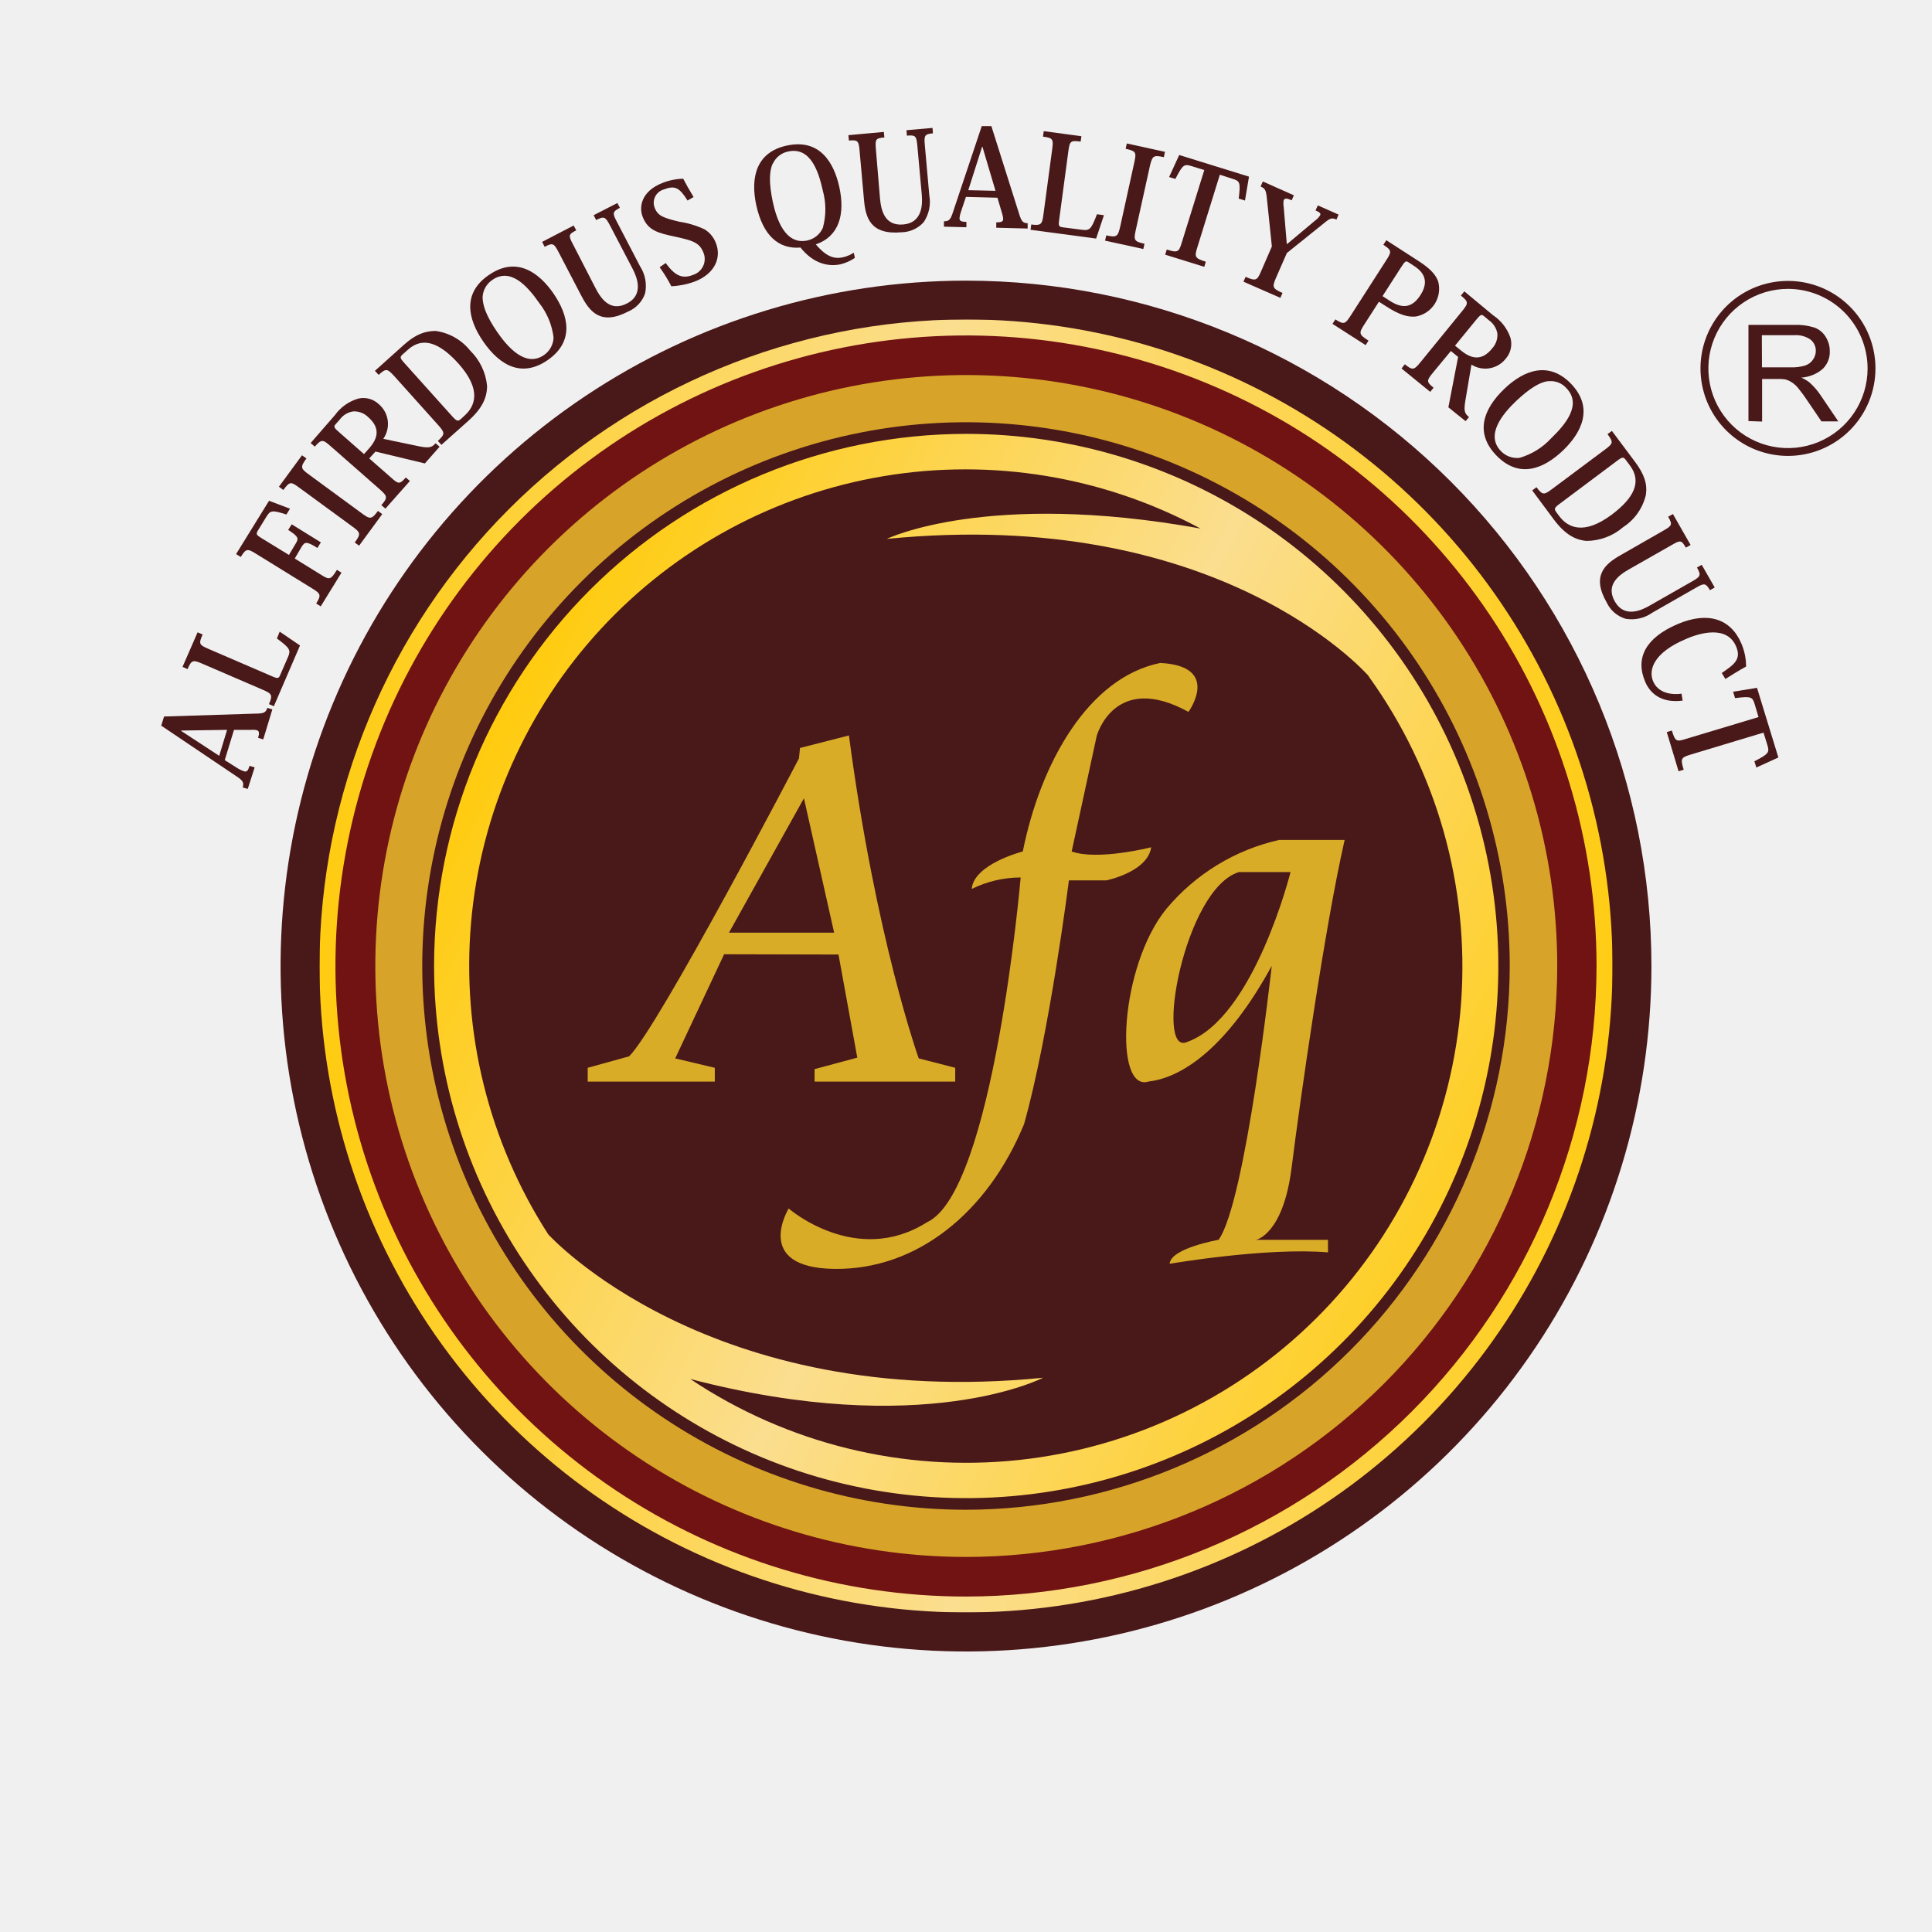
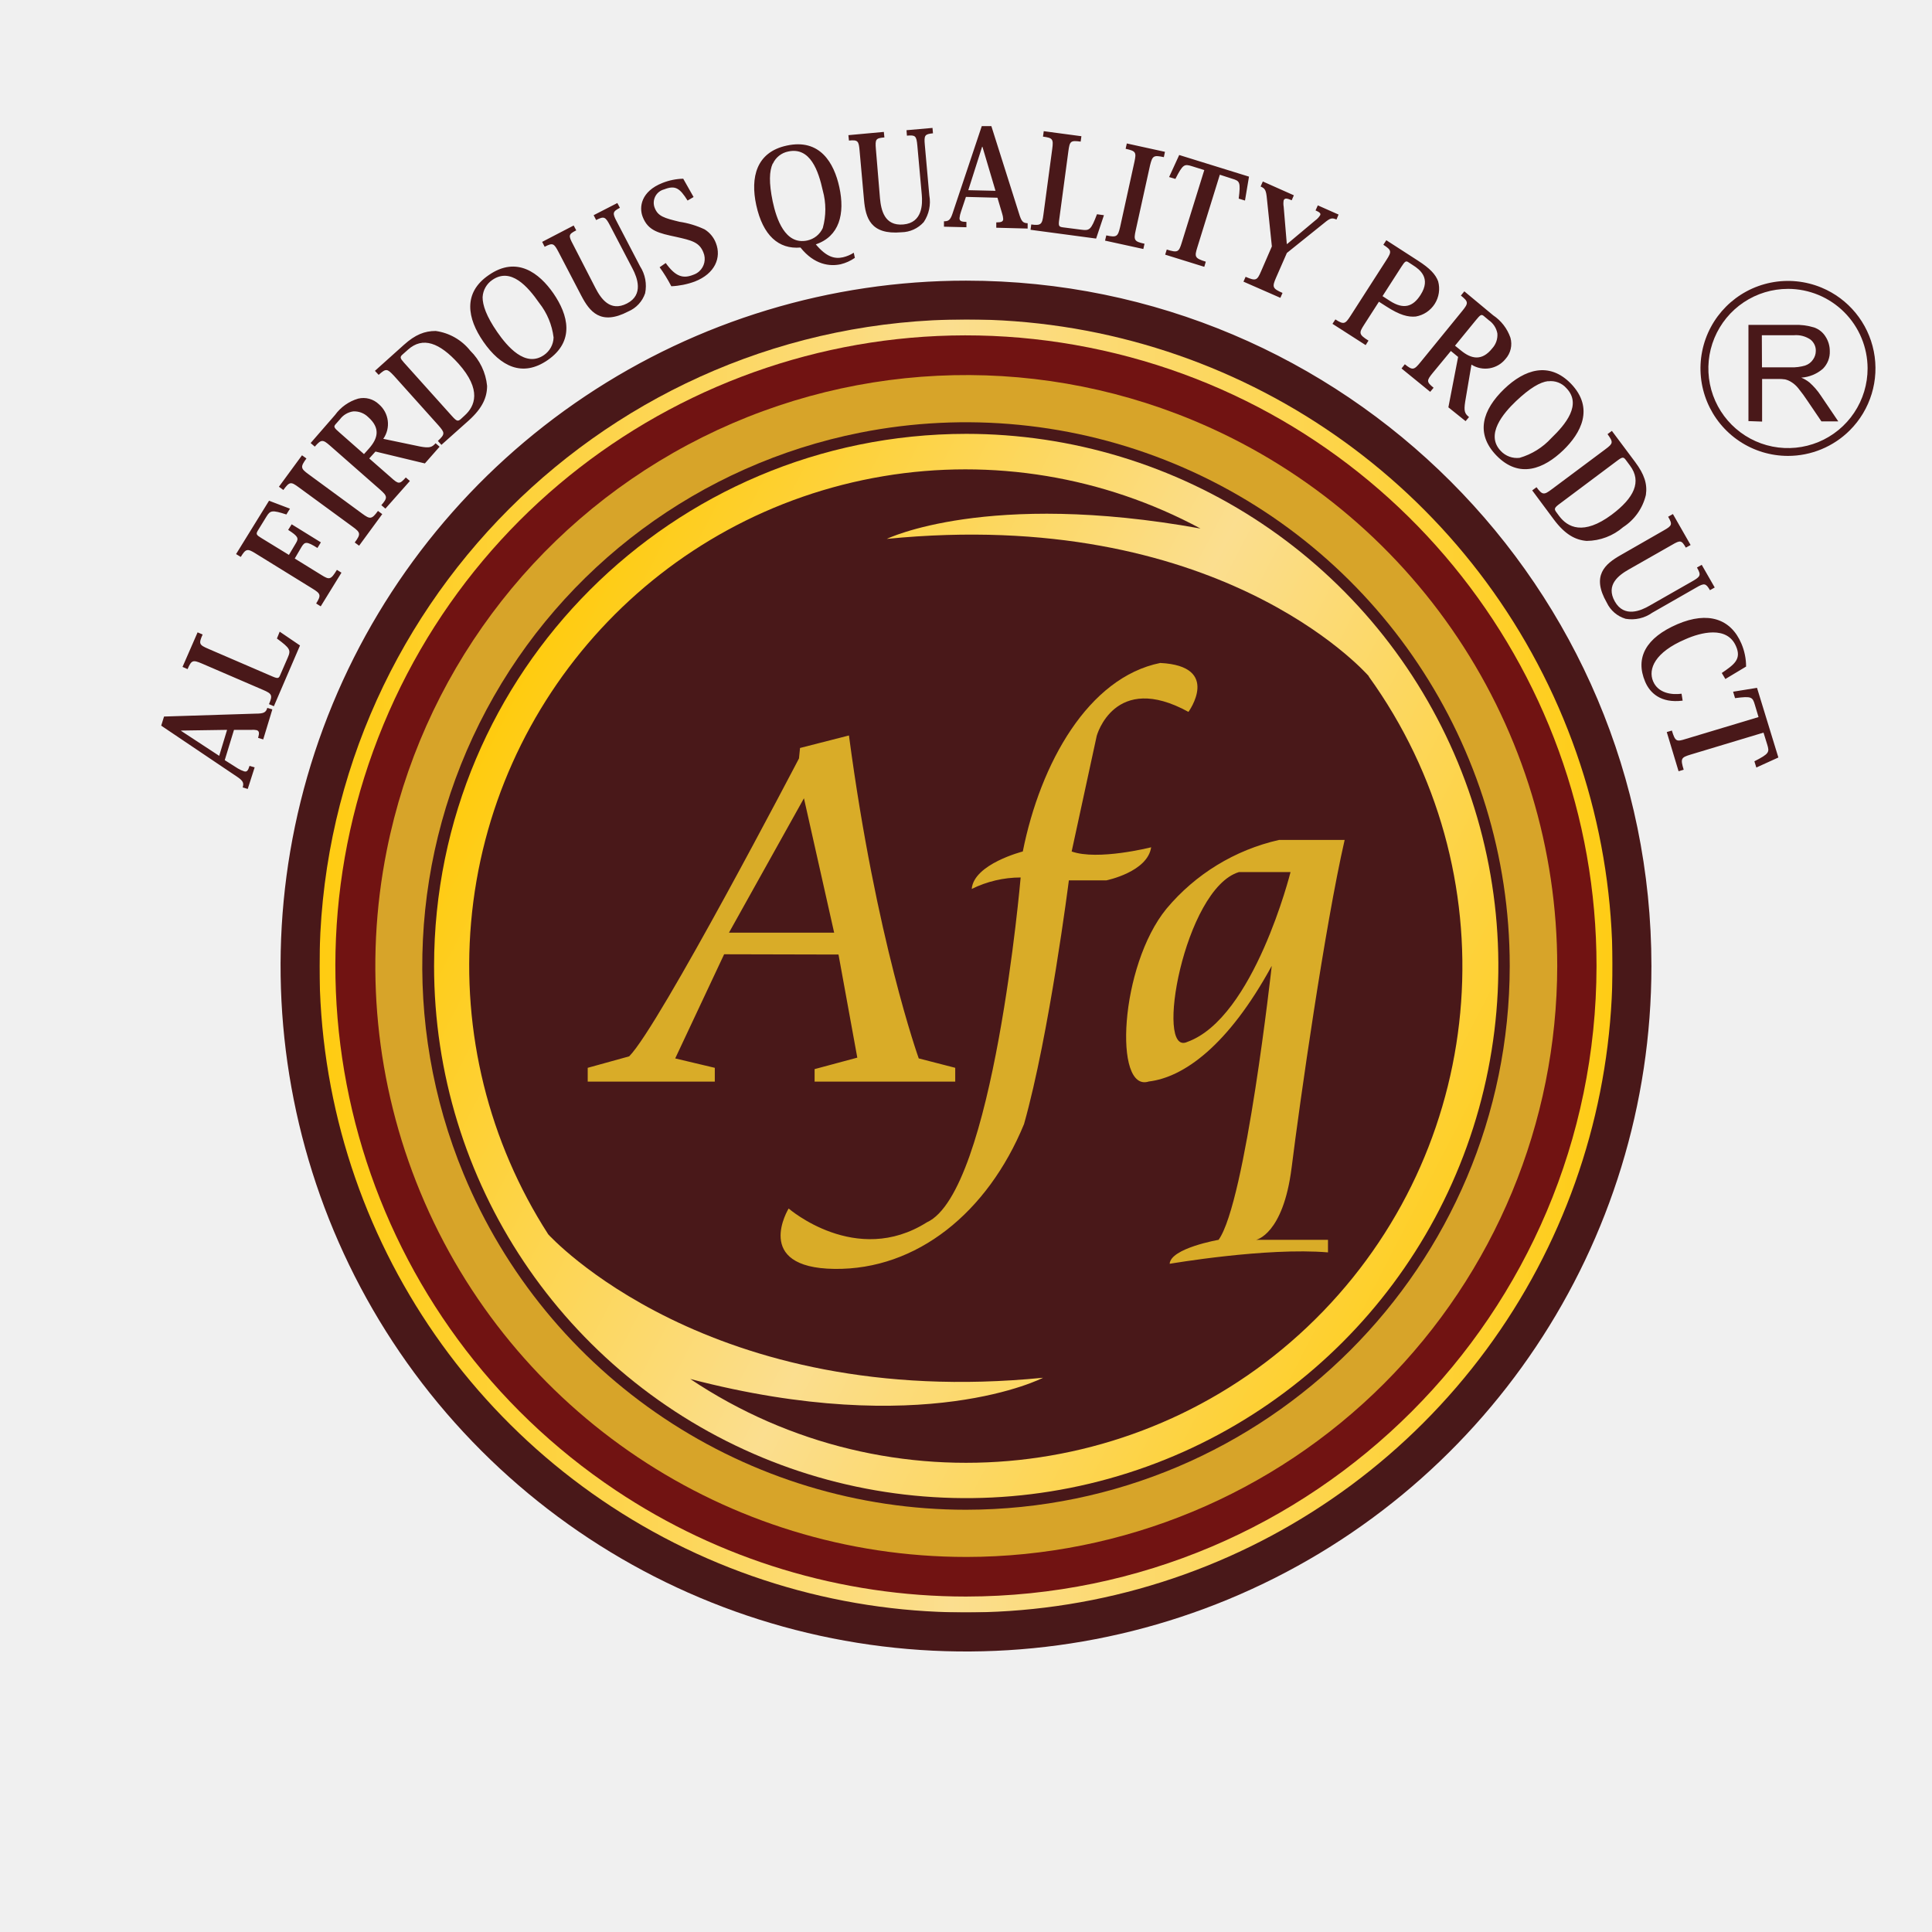
- <svg xmlns="http://www.w3.org/2000/svg" width="164" height="164" viewBox="0 0 164 164" fill="none">
-   <path d="M19.863 61.955L19.077 64.524L20.198 65.234C20.364 65.334 20.541 65.415 20.726 65.475C20.96 65.545 21.06 65.41 21.183 65.011L21.617 65.14L21.031 66.97L20.602 66.841C20.714 66.472 20.638 66.29 20.192 65.979L13.686 61.597L13.927 60.822L21.705 60.576C22.415 60.576 22.574 60.465 22.691 60.089L23.119 60.218L22.345 62.764L21.911 62.635C22.034 62.207 21.999 62.048 21.788 61.978C21.631 61.946 21.471 61.938 21.312 61.955H19.863ZM19.277 61.955L15.376 62.013V62.043L18.608 64.16L19.277 61.955Z" fill="#491819" />
-   <path d="M23.741 53.618L25.466 54.792L23.248 59.948L22.832 59.772C23.16 59.016 23.09 58.886 22.322 58.558L17.136 56.323C16.367 55.994 16.25 56.035 15.921 56.798L15.493 56.61L16.772 53.677L17.2 53.859C16.848 54.657 16.901 54.739 17.705 55.085L23.149 57.432C23.601 57.625 23.671 57.572 23.782 57.303L24.428 55.818C24.703 55.185 24.639 55.038 23.507 54.199L23.741 53.618Z" fill="#491819" />
-   <path d="M24.762 44.508L27.238 46.039L26.944 46.514C26.017 45.928 25.871 45.992 25.607 46.409L25.02 47.412L27.243 48.785C27.965 49.236 28.071 49.236 28.599 48.374L28.986 48.614L27.226 51.471L26.839 51.231C27.279 50.521 27.226 50.398 26.522 49.964L21.706 46.99C20.996 46.544 20.867 46.579 20.439 47.277L20.04 47.036L22.838 42.508L24.615 43.182L24.31 43.675C23.102 43.282 22.943 43.323 22.621 43.851L21.899 45.024C21.706 45.341 21.764 45.411 22.181 45.67L24.527 47.107L25.114 46.121C25.378 45.693 25.319 45.535 24.463 44.983L24.762 44.508Z" fill="#491819" />
-   <path d="M30.112 46.051C30.652 45.324 30.599 45.2 29.936 44.713L25.366 41.37C24.692 40.871 24.58 40.871 24.052 41.593L23.677 41.317L25.636 38.648L26.012 38.917C25.484 39.639 25.513 39.762 26.188 40.255L30.746 43.599C31.415 44.092 31.555 44.092 32.083 43.37L32.447 43.64L30.482 46.321L30.112 46.051Z" fill="#491819" />
-   <path d="M28.434 35.233C28.917 34.561 29.611 34.07 30.405 33.837C30.715 33.763 31.039 33.769 31.347 33.853C31.654 33.937 31.936 34.097 32.165 34.318C32.58 34.674 32.848 35.171 32.916 35.714C32.984 36.256 32.848 36.804 32.535 37.251L35.656 37.903C36.471 38.055 36.665 37.967 36.975 37.627L37.316 37.92L36.066 39.34L31.872 38.331L31.344 38.917L33.186 40.531C33.831 41.117 33.925 41.117 34.447 40.531L34.793 40.83L32.717 43.176L32.37 42.883C32.922 42.249 32.892 42.12 32.265 41.563L28.023 37.838C27.396 37.287 27.273 37.287 26.721 37.914L26.369 37.609L28.434 35.233ZM28.475 36.025C28.299 36.231 28.37 36.325 28.821 36.718L30.898 38.548L31.338 38.055C32.065 37.222 32.324 36.348 31.244 35.398C31.079 35.237 30.882 35.111 30.666 35.029C30.45 34.948 30.219 34.911 29.989 34.922C29.763 34.954 29.546 35.031 29.351 35.148C29.155 35.264 28.985 35.419 28.851 35.603L28.475 36.025Z" fill="#491819" />
-   <path d="M37.469 37.762L37.169 37.427C37.803 36.841 37.756 36.729 37.222 36.113L33.444 31.901C32.858 31.279 32.776 31.256 32.142 31.819L31.825 31.479L34.289 29.267C35.257 28.399 36.049 28.094 36.982 28.094C38.138 28.253 39.189 28.852 39.915 29.766C40.729 30.562 41.236 31.619 41.346 32.752C41.346 33.708 40.971 34.623 39.798 35.685L37.469 37.762ZM34.166 30.094C33.937 30.3 33.955 30.405 34.277 30.763L38.349 35.298C38.765 35.761 38.865 35.797 39.129 35.562L39.44 35.274C40.314 34.488 40.918 33.098 38.912 30.857C37.322 29.097 35.891 28.546 34.629 29.684L34.166 30.094Z" fill="#491819" />
-   <path d="M41.029 29.003C39.669 27.038 39.27 24.862 41.493 23.348C43.875 21.694 45.781 23.184 46.972 24.897C48.239 26.739 48.814 28.962 46.485 30.57C44.35 32.042 42.49 31.115 41.029 29.003ZM40.965 25.22C40.965 25.912 41.276 26.833 42.209 28.188C43.053 29.408 44.59 31.233 46.174 30.141C46.418 29.975 46.618 29.753 46.76 29.494C46.902 29.235 46.98 28.946 46.99 28.651C46.861 27.58 46.438 26.565 45.77 25.718C44.802 24.328 43.364 22.674 41.786 23.765C41.547 23.927 41.349 24.142 41.206 24.393C41.064 24.644 40.981 24.925 40.965 25.214" fill="#491819" />
-   <path d="M50.544 24.445C51.002 25.331 51.782 26.504 53.225 25.759C54.669 25.014 54.076 23.542 53.706 22.826L51.776 19.13C51.383 18.379 51.272 18.344 50.603 18.678L50.392 18.268L52.404 17.235L52.621 17.64C51.999 17.969 51.97 18.086 52.357 18.813L54.334 22.609C54.771 23.286 54.925 24.108 54.762 24.897C54.646 25.241 54.459 25.556 54.212 25.822C53.965 26.087 53.665 26.298 53.331 26.44C50.984 27.666 50.046 26.44 49.348 25.108L47.406 21.383C47.019 20.644 46.919 20.597 46.233 20.949L46.022 20.532L48.697 19.142L48.914 19.553C48.262 19.887 48.233 19.981 48.632 20.726L50.544 24.445Z" fill="#491819" />
-   <path d="M56.511 22.327C57.349 23.501 57.995 23.671 58.857 23.325C59.042 23.263 59.212 23.163 59.357 23.032C59.501 22.901 59.617 22.741 59.697 22.563C59.777 22.385 59.819 22.193 59.821 21.998C59.823 21.803 59.784 21.609 59.708 21.43C59.367 20.556 58.699 20.403 57.396 20.11C55.906 19.793 55.015 19.594 54.557 18.415C54.228 17.581 54.416 16.244 56.235 15.528C56.795 15.306 57.392 15.184 57.995 15.17C58.206 15.581 58.529 16.156 58.875 16.725L58.364 17.024C57.701 15.968 57.32 15.704 56.381 16.074C56.218 16.114 56.066 16.19 55.935 16.294C55.804 16.399 55.696 16.53 55.62 16.68C55.544 16.829 55.501 16.994 55.493 17.161C55.486 17.329 55.515 17.496 55.578 17.652C55.853 18.356 56.376 18.508 57.678 18.825C58.417 18.934 59.137 19.152 59.813 19.471C60.255 19.744 60.593 20.157 60.775 20.644C61.245 21.858 60.711 23.225 58.974 23.9C58.336 24.134 57.665 24.269 56.986 24.299C56.696 23.736 56.365 23.197 55.994 22.685L56.511 22.327Z" fill="#491819" />
-   <path d="M72.567 21.887C72.202 22.143 71.792 22.328 71.358 22.433C70.461 22.627 69.135 22.497 67.95 21.013C66.102 21.172 64.759 19.998 64.196 17.411C63.685 15.065 64.196 12.918 66.777 12.36C69.61 11.739 70.801 13.839 71.247 15.88C71.746 18.162 71.247 20.063 69.252 20.744C70.173 21.84 70.866 21.993 71.558 21.84C71.883 21.765 72.193 21.634 72.473 21.453L72.567 21.887ZM65.592 13.886C65.304 14.519 65.257 15.499 65.592 17.106C65.903 18.555 66.63 20.82 68.525 20.415C68.813 20.354 69.082 20.226 69.311 20.041C69.541 19.857 69.724 19.621 69.845 19.353C70.133 18.315 70.133 17.218 69.845 16.179C69.481 14.525 68.789 12.454 66.912 12.859C66.629 12.914 66.363 13.036 66.136 13.215C65.91 13.393 65.729 13.623 65.609 13.886" fill="#491819" />
-   <path d="M74.697 16.819C74.79 17.81 75.06 19.201 76.685 19.054C78.31 18.907 78.316 17.329 78.246 16.526L77.87 12.366C77.794 11.521 77.7 11.451 76.984 11.516L76.949 11.052L79.155 10.859L79.196 11.316C78.504 11.387 78.428 11.475 78.504 12.308L78.885 16.584C79.03 17.374 78.859 18.189 78.41 18.855C78.172 19.121 77.881 19.335 77.556 19.483C77.231 19.632 76.878 19.711 76.521 19.717C73.881 19.951 73.476 18.479 73.341 16.965L72.966 12.789C72.896 11.956 72.819 11.862 72.063 11.932L72.016 11.475L75.025 11.199L75.072 11.668C74.339 11.733 74.28 11.809 74.35 12.66L74.697 16.819Z" fill="#491819" />
-   <path d="M84.669 16.784L81.994 16.713L81.577 17.957C81.511 18.137 81.468 18.324 81.448 18.514C81.448 18.767 81.601 18.825 82.035 18.837V19.289L80.128 19.242V18.784C80.516 18.784 80.662 18.678 80.844 18.156L83.337 10.706H84.153L86.499 18.121C86.705 18.808 86.84 18.937 87.233 18.948V19.4L84.569 19.33V18.878C85.015 18.878 85.156 18.802 85.156 18.59C85.148 18.441 85.121 18.293 85.074 18.151L84.669 16.784ZM84.505 16.197L83.396 12.46H83.367L82.193 16.144L84.505 16.197Z" fill="#491819" />
-   <path d="M93.709 18.268L93.046 20.251L87.479 19.506L87.538 19.054C88.359 19.165 88.465 19.054 88.57 18.233L89.321 12.636C89.433 11.803 89.356 11.703 88.535 11.598L88.6 11.134L91.797 11.563L91.732 12.02C90.87 11.903 90.805 11.979 90.688 12.841L89.902 18.708C89.837 19.189 89.902 19.247 90.201 19.294L91.802 19.5C92.489 19.594 92.618 19.5 93.117 18.186L93.709 18.268Z" fill="#491819" />
-   <path d="M93.909 19.981C94.795 20.174 94.888 20.081 95.082 19.271L96.296 13.745C96.472 12.924 96.425 12.824 95.551 12.63L95.651 12.179L98.889 12.888L98.796 13.34C97.921 13.152 97.828 13.217 97.622 14.038L96.402 19.57C96.226 20.374 96.273 20.503 97.153 20.691L97.053 21.137L93.803 20.427L93.909 19.981Z" fill="#491819" />
-   <path d="M103.547 14.83L101.635 21.002C101.388 21.799 101.406 21.917 102.356 22.216L102.227 22.65L98.907 21.618L99.042 21.183C99.98 21.477 100.068 21.401 100.315 20.597L102.227 14.437L101.177 14.109C100.532 13.909 100.414 13.933 99.775 15.188L99.241 15.03L100.098 13.158L106.023 14.994L105.682 17.024L105.149 16.86C105.325 15.44 105.237 15.364 104.597 15.17L103.547 14.83Z" fill="#491819" />
-   <path d="M107.964 20.919L107.548 16.913C107.477 16.144 107.395 15.998 107.008 15.833L107.196 15.405L109.83 16.578L109.648 17.001C109.243 16.825 109.061 16.801 108.967 17.001C108.934 17.183 108.934 17.37 108.967 17.552L109.231 20.708H109.267L111.654 18.708C111.819 18.59 111.959 18.441 112.065 18.268C112.135 18.115 112.018 18.016 111.672 17.863L111.865 17.435L113.625 18.215L113.449 18.637C113.062 18.473 112.921 18.503 112.399 18.937L109.237 21.477L108.31 23.595C107.982 24.357 108.005 24.492 108.868 24.867L108.686 25.284L105.553 23.911L105.735 23.501C106.609 23.882 106.715 23.806 107.043 23.043L107.964 20.919Z" fill="#491819" />
-   <path d="M113.356 27.114C114.066 27.572 114.189 27.513 114.635 26.821L117.691 22.063C118.149 21.354 118.131 21.236 117.427 20.779L117.679 20.392L120.36 22.122C121.393 22.785 121.862 23.295 122.079 23.882C122.166 24.203 122.186 24.539 122.136 24.868C122.087 25.197 121.969 25.512 121.791 25.793C121.612 26.074 121.377 26.315 121.101 26.5C120.824 26.685 120.512 26.81 120.184 26.868C119.527 26.933 118.811 26.745 117.685 26.017L117.052 25.613L115.796 27.566C115.344 28.27 115.333 28.387 116.166 28.915L115.925 29.297L113.109 27.49L113.356 27.114ZM117.984 25.542C119.158 26.299 119.944 26.035 120.583 25.038C121.504 23.606 120.507 22.873 119.944 22.515L119.539 22.251C119.339 22.122 119.251 22.192 118.952 22.656L117.357 25.137L117.984 25.542Z" fill="#491819" />
-   <path d="M126.737 26.756C127.426 27.214 127.946 27.886 128.215 28.669C128.303 28.981 128.311 29.311 128.237 29.627C128.163 29.943 128.01 30.235 127.793 30.476C127.454 30.895 126.972 31.175 126.44 31.262C125.908 31.35 125.362 31.239 124.906 30.951L124.373 34.101C124.249 34.917 124.337 35.11 124.701 35.404L124.408 35.75L122.947 34.576L123.774 30.3L123.158 29.795L121.627 31.649C121.082 32.318 121.082 32.412 121.692 32.916L121.404 33.262L118.97 31.279L119.251 30.922C119.902 31.455 120.037 31.414 120.565 30.763L124.132 26.387C124.66 25.736 124.66 25.613 124.009 25.09L124.302 24.733L126.737 26.756ZM125.951 26.821C125.74 26.651 125.652 26.727 125.27 27.191L123.51 29.343L124.027 29.76C124.883 30.458 125.786 30.681 126.672 29.567C126.827 29.396 126.946 29.196 127.02 28.978C127.095 28.76 127.124 28.529 127.106 28.299C127.021 27.845 126.759 27.442 126.379 27.179L125.951 26.821Z" fill="#491819" />
-   <path d="M127.687 33.016C129.412 31.356 131.5 30.669 133.348 32.564C135.36 34.653 134.193 36.776 132.697 38.219C131.084 39.768 128.978 40.689 127.013 38.654C125.223 36.788 125.839 34.799 127.687 33.016ZM131.412 32.353C130.726 32.435 129.864 32.94 128.685 34.054C127.611 35.081 126.062 36.888 127.394 38.278C127.595 38.494 127.845 38.66 128.122 38.762C128.399 38.864 128.696 38.899 128.99 38.865C130.024 38.565 130.955 37.986 131.682 37.193C132.902 36.02 134.299 34.336 132.967 32.951C132.776 32.733 132.534 32.565 132.263 32.463C131.992 32.361 131.7 32.327 131.412 32.365" fill="#491819" />
-   <path d="M130.063 41.628L130.427 41.358C130.937 42.038 131.066 42.027 131.729 41.528L136.264 38.143C136.933 37.644 136.968 37.556 136.457 36.852L136.827 36.577L138.804 39.222C139.584 40.267 139.848 41.088 139.713 42.009C139.449 43.135 138.759 44.114 137.789 44.743C136.927 45.49 135.827 45.906 134.686 45.916C133.735 45.84 132.855 45.376 131.911 44.115L130.063 41.628ZM137.994 39.023C137.812 38.782 137.707 38.788 137.314 39.082L132.439 42.731C131.94 43.094 131.899 43.194 132.11 43.476L132.357 43.81C133.067 44.755 134.398 45.482 136.815 43.687C138.716 42.261 139.379 40.883 138.364 39.522L137.994 39.023Z" fill="#491819" />
-   <path d="M138.282 48.327C137.414 48.82 136.276 49.647 137.079 51.061C137.883 52.475 139.326 51.818 140.013 51.419L143.644 49.348C144.377 48.931 144.407 48.814 144.049 48.175L144.453 47.946L145.556 49.87L145.152 50.099C144.805 49.512 144.682 49.465 143.978 49.882L140.253 52.011C139.598 52.475 138.786 52.661 137.995 52.527C137.646 52.424 137.323 52.249 137.047 52.012C136.771 51.776 136.548 51.483 136.393 51.155C135.073 48.861 136.246 47.875 137.566 47.124L141.209 45.036C141.943 44.62 141.984 44.52 141.602 43.863L142.007 43.634L143.509 46.262L143.104 46.485C142.74 45.857 142.647 45.828 141.931 46.25L138.282 48.327Z" fill="#491819" />
-   <path d="M146.155 57.127C147.216 56.405 147.844 55.953 147.363 54.856C146.606 53.096 144.359 53.683 143.051 54.27C140.464 55.373 139.895 56.798 140.323 57.825C140.752 58.851 141.913 58.998 142.74 58.886L142.834 59.473C140.957 59.714 140.048 58.798 139.655 57.877C138.786 55.842 139.707 54.135 142.4 52.979C144.987 51.876 146.923 52.522 147.821 54.633C148.084 55.249 148.219 55.912 148.219 56.581C147.633 56.898 147.046 57.267 146.46 57.637L146.155 57.127Z" fill="#491819" />
-   <path d="M149.698 62.189L143.509 64.055C142.705 64.301 142.629 64.383 142.922 65.34L142.488 65.469L141.485 62.142L141.919 62.013C142.201 62.952 142.318 62.975 143.092 62.729L149.275 60.869L148.959 59.813C148.765 59.162 148.683 59.08 147.281 59.262L147.117 58.716L149.146 58.388L150.959 64.301L149.088 65.152L148.923 64.624C150.196 63.973 150.208 63.849 150.015 63.21L149.698 62.189Z" fill="#491819" />
-   <path d="M140.183 82C140.184 93.508 136.772 104.757 130.38 114.326C123.987 123.895 114.901 131.353 104.27 135.758C93.638 140.162 81.939 141.316 70.653 139.071C59.366 136.827 48.998 131.286 40.861 123.149C32.723 115.012 27.181 104.645 24.936 93.359C22.69 82.072 23.842 70.374 28.246 59.742C32.649 49.11 40.107 40.023 49.675 33.629C59.243 27.236 70.492 23.823 82 23.823C97.43 23.825 112.229 29.955 123.14 40.866C134.051 51.777 140.181 66.575 140.183 82.006" fill="#491819" />
-   <mask id="mask0_1_12087" style="mask-type:luminance" maskUnits="userSpaceOnUse" x="27" y="27" width="110" height="110">
-     <path d="M27.12 82C27.121 92.854 30.341 103.464 36.372 112.488C42.403 121.512 50.974 128.545 61.002 132.698C71.031 136.851 82.065 137.937 92.71 135.819C103.355 133.701 113.133 128.473 120.808 120.798C128.482 113.123 133.709 103.344 135.826 92.698C137.943 82.053 136.856 71.019 132.702 60.991C128.548 50.964 121.514 42.393 112.489 36.363C103.464 30.333 92.854 27.114 82 27.114C67.449 27.13 53.498 32.918 43.209 43.208C32.92 53.497 27.134 67.449 27.12 82Z" fill="white" />
+ <svg xmlns="http://www.w3.org/2000/svg" width="164" height="164" fill="none">
+   <path d="m19.863 61.955-.786 2.57 1.12.71a2.53 2.53 0 0 0 .528.241c.235.07.334-.065.457-.464l.434.129-.587 1.83-.428-.129c.111-.37.035-.551-.411-.862l-6.506-4.382.241-.774 7.779-.246c.71 0 .868-.111.986-.487l.428.129-.774 2.546-.434-.129c.123-.428.088-.587-.123-.657a1.55 1.55 0 0 0-.475-.023h-1.449zm-.587 0-3.901.059v.029l3.232 2.118.669-2.206zm4.465-8.336 1.725 1.173-2.218 5.157-.416-.176c.328-.757.258-.886-.51-1.214l-5.186-2.235c-.768-.328-.886-.287-1.214.475l-.428-.188 1.279-2.933.428.182c-.352.798-.299.88.505 1.226l5.444 2.347c.452.194.522.141.633-.129l.645-1.484c.276-.634.211-.78-.921-1.619l.235-.581zm1.021-9.111 2.476 1.531-.293.475c-.927-.587-1.074-.522-1.338-.106l-.587 1.003 2.223 1.373c.722.452.827.452 1.355-.411l.387.24-1.76 2.857-.387-.241c.44-.71.387-.833-.317-1.267l-4.816-2.974c-.71-.446-.839-.411-1.267.287l-.399-.241 2.798-4.529 1.777.675-.305.493c-1.209-.393-1.367-.352-1.69.176l-.722 1.173c-.194.317-.135.387.282.645l2.346 1.437.587-.986c.264-.428.205-.587-.651-1.138l.299-.475zm5.35 1.543c.54-.727.487-.851-.176-1.337l-4.57-3.344c-.675-.499-.786-.499-1.314.223l-.375-.276 1.959-2.669.376.27c-.528.722-.499.845.176 1.338l4.558 3.344c.669.493.81.493 1.338-.229l.364.27-1.965 2.681-.369-.27zm-1.678-10.818a3.71 3.71 0 0 1 1.971-1.396 1.9 1.9 0 0 1 1.76.481 2.2 2.2 0 0 1 .37 2.933l3.121.651c.815.153 1.009.065 1.32-.276l.34.293-1.25 1.42-4.194-1.009-.528.587 1.842 1.613c.645.587.739.587 1.261 0l.346.299-2.077 2.346-.346-.293c.552-.634.522-.763-.106-1.32l-4.241-3.725c-.628-.551-.751-.551-1.302.076l-.352-.305 2.065-2.376zm.041.792c-.176.205-.106.299.346.692l2.077 1.83.44-.493c.727-.833.986-1.707-.094-2.658a1.68 1.68 0 0 0-.578-.368 1.683 1.683 0 0 0-.677-.107 1.71 1.71 0 0 0-.638.225 1.7 1.7 0 0 0-.5.455l-.375.422zm8.994 1.737-.299-.334c.633-.587.587-.698.053-1.314l-3.778-4.212c-.587-.622-.669-.645-1.302-.082l-.317-.34 2.464-2.212c.968-.868 1.76-1.173 2.693-1.173a4.533 4.533 0 0 1 2.933 1.672 4.83 4.83 0 0 1 1.431 2.986c0 .956-.375 1.871-1.549 2.933l-2.329 2.077zm-3.303-7.667c-.229.205-.211.311.111.669l4.071 4.535c.416.463.516.499.78.264l.311-.288c.874-.786 1.478-2.176-.528-4.417-1.59-1.76-3.021-2.311-4.282-1.173l-.463.411zm6.864-1.092c-1.361-1.965-1.76-4.142.464-5.655 2.382-1.654 4.288-.164 5.479 1.549 1.267 1.842 1.842 4.065-.487 5.673-2.135 1.472-3.995.546-5.456-1.566zm-.064-3.784c0 .692.311 1.613 1.244 2.968.845 1.22 2.382 3.045 3.966 1.954a1.88 1.88 0 0 0 .816-1.491 5.863 5.863 0 0 0-1.22-2.933c-.968-1.39-2.405-3.045-3.983-1.953a1.88 1.88 0 0 0-.821 1.449m9.576-.768c.458.886 1.238 2.059 2.681 1.314s.851-2.218.481-2.933l-1.93-3.696c-.393-.751-.505-.786-1.173-.452l-.211-.411 2.012-1.033.217.405c-.622.328-.651.446-.264 1.173l1.977 3.796c.437.677.591 1.499.428 2.288a2.57 2.57 0 0 1-1.431 1.543c-2.347 1.226-3.285 0-3.983-1.332l-1.942-3.725c-.387-.739-.487-.786-1.173-.434l-.211-.416 2.675-1.39.217.411c-.651.334-.681.428-.282 1.173l1.912 3.719zm5.967-2.118c.839 1.173 1.484 1.343 2.346.997a1.42 1.42 0 0 0 .5-.293 1.416 1.416 0 0 0 .351-1.602c-.34-.874-1.009-1.027-2.311-1.32-1.49-.317-2.382-.516-2.839-1.695-.329-.833-.141-2.171 1.678-2.886a5.084 5.084 0 0 1 1.76-.358l.88 1.555-.51.299c-.663-1.056-1.044-1.32-1.983-.95a1.19 1.19 0 0 0-.447.22 1.155 1.155 0 0 0-.315.386 1.19 1.19 0 0 0-.127.482 1.18 1.18 0 0 0 .084.491c.276.704.798.857 2.1 1.173.74.109 1.459.327 2.135.645.442.274.78.686.962 1.173.469 1.214-.065 2.581-1.801 3.256a6.59 6.59 0 0 1-1.989.399 12.54 12.54 0 0 0-.992-1.613l.516-.358zm16.056-.44a3.565 3.565 0 0 1-1.209.546c-.898.194-2.223.064-3.408-1.42-1.848.158-3.191-1.015-3.755-3.602-.51-2.347 0-4.494 2.581-5.051 2.833-.622 4.024 1.478 4.47 3.52.499 2.282 0 4.183-1.995 4.863.921 1.097 1.613 1.249 2.306 1.097a2.88 2.88 0 0 0 .915-.387l.094.434zm-6.975-8.002c-.288.633-.334 1.613 0 3.221.311 1.449 1.038 3.713 2.933 3.309.288-.061.557-.189.786-.373a1.87 1.87 0 0 0 .533-.688 5.94 5.94 0 0 0 0-3.174c-.364-1.654-1.056-3.725-2.933-3.32a1.81 1.81 0 0 0-.775.356 1.817 1.817 0 0 0-.527.671m9.088 2.932c.094.991.364 2.382 1.989 2.235s1.631-1.725 1.56-2.528l-.375-4.159c-.076-.845-.17-.915-.886-.851l-.035-.464 2.206-.194.041.458c-.692.07-.769.158-.692.991l.381 4.277a3.07 3.07 0 0 1-.475 2.27 2.59 2.59 0 0 1-1.889.862c-2.64.235-3.045-1.238-3.18-2.751l-.375-4.177c-.07-.833-.147-.927-.903-.857l-.047-.458 3.009-.276.047.469c-.733.064-.792.141-.722.991l.346 4.159zm9.972-.035-2.675-.07-.416 1.244a2.28 2.28 0 0 0-.129.557c0 .252.153.311.587.323v.452l-1.907-.047v-.458c.387 0 .534-.106.716-.628l2.493-7.45h.815l2.347 7.415c.205.686.34.815.733.827v.452l-2.663-.07v-.452c.446 0 .587-.076.587-.288a1.69 1.69 0 0 0-.082-.44l-.405-1.367zm-.164-.587-1.109-3.737h-.029l-1.173 3.684 2.311.053zm9.204 2.071-.663 1.983-5.567-.745.059-.452c.821.111.927 0 1.032-.821l.751-5.597c.112-.833.035-.933-.786-1.038l.065-.463 3.197.428-.064.458c-.862-.117-.927-.041-1.044.821l-.786 5.866c-.064.481 0 .54.299.587l1.602.205c.686.094.815 0 1.314-1.314l.593.082zm.2 1.713c.886.194.98.1 1.173-.71l1.214-5.526c.176-.821.129-.921-.745-1.115l.1-.452 3.238.71-.094.452c-.874-.188-.968-.123-1.173.698l-1.22 5.532c-.176.804-.129.933.751 1.12l-.1.446-3.25-.71.106-.446zm9.638-5.151-1.912 6.171c-.247.798-.229.915.721 1.214l-.129.434-3.32-1.032.135-.434c.939.293 1.026.217 1.273-.587l1.912-6.16-1.05-.328c-.645-.199-.763-.176-1.402 1.079l-.534-.158.857-1.871 5.925 1.836-.341 2.03-.533-.164c.176-1.42.088-1.496-.552-1.689l-1.05-.34zm4.417 6.089-.416-4.007c-.071-.768-.153-.915-.54-1.079l.188-.428 2.634 1.173-.182.422c-.405-.176-.587-.199-.681 0a1.55 1.55 0 0 0 0 .551l.264 3.156h.036l2.387-2.001a1.5 1.5 0 0 0 .411-.44c.07-.152-.047-.252-.393-.405l.193-.428 1.76.78-.176.422c-.387-.164-.528-.135-1.05.299l-3.162 2.54-.927 2.118c-.328.763-.305.898.558 1.273l-.182.416-3.133-1.373.182-.411c.874.381.98.305 1.308-.457l.921-2.124zm5.392 6.195c.71.458.833.399 1.279-.293l3.056-4.758c.458-.71.44-.827-.264-1.285l.252-.387 2.681 1.731c1.033.663 1.502 1.173 1.719 1.76.087.321.107.657.057.986a2.4 2.4 0 0 1-.345.925 2.41 2.41 0 0 1-.69.707c-.277.185-.589.31-.917.368-.657.065-1.373-.123-2.499-.851l-.633-.405-1.256 1.953c-.452.704-.463.821.37 1.349l-.241.381-2.816-1.807.247-.375zm4.628-1.572c1.174.757 1.96.493 2.599-.505.921-1.431-.076-2.165-.639-2.523l-.405-.264c-.2-.129-.288-.059-.587.405l-1.595 2.482.627.405zm8.753 1.215a3.77 3.77 0 0 1 1.478 1.912 1.92 1.92 0 0 1 .022.958 1.925 1.925 0 0 1-.444.849 2.2 2.2 0 0 1-2.887.475l-.533 3.15c-.124.816-.036 1.009.328 1.302l-.293.346-1.461-1.173.827-4.277-.616-.505-1.531 1.854c-.545.669-.545.763.065 1.267l-.288.346-2.434-1.983.281-.358c.651.534.786.493 1.314-.158l3.567-4.376c.528-.651.528-.774-.123-1.297l.293-.358 2.435 2.024zm-.786.065c-.211-.17-.299-.094-.681.37l-1.76 2.153.517.417c.856.698 1.759.921 2.645-.194a1.68 1.68 0 0 0 .434-1.267 1.754 1.754 0 0 0-.727-1.12l-.428-.358zm1.736 6.194c1.725-1.66 3.813-2.347 5.661-.452 2.012 2.088.845 4.212-.651 5.655-1.613 1.549-3.719 2.47-5.684.434-1.79-1.866-1.174-3.854.674-5.638zm3.725-.663c-.686.082-1.548.587-2.727 1.701-1.074 1.027-2.623 2.834-1.291 4.224a1.88 1.88 0 0 0 .728.484c.277.102.574.137.868.103a5.864 5.864 0 0 0 2.692-1.672c1.22-1.173 2.617-2.857 1.285-4.241a1.76 1.76 0 0 0-1.555-.586m-1.349 9.262.364-.27c.51.681.639.669 1.302.17l4.535-3.385c.669-.499.704-.587.193-1.291l.37-.276 1.977 2.646c.78 1.044 1.044 1.866.909 2.787a4.477 4.477 0 0 1-1.924 2.734 4.8 4.8 0 0 1-3.103 1.173c-.951-.076-1.831-.54-2.775-1.801l-1.848-2.487zm7.931-2.605c-.182-.241-.287-.235-.68.059l-4.875 3.649c-.499.364-.54.463-.329.745l.247.334c.71.944 2.041 1.672 4.458-.123 1.901-1.425 2.564-2.804 1.549-4.165l-.37-.499zm.288 9.304c-.868.493-2.006 1.32-1.203 2.734s2.247.757 2.934.358l3.631-2.071c.733-.416.763-.534.405-1.173l.404-.229 1.103 1.924-.404.229c-.347-.587-.47-.633-1.174-.217l-3.725 2.13a3.03 3.03 0 0 1-2.258.516 2.58 2.58 0 0 1-1.602-1.373c-1.32-2.294-.147-3.279 1.173-4.03l3.643-2.088c.734-.416.775-.516.393-1.173l.405-.229 1.502 2.628-.405.223c-.364-.628-.457-.657-1.173-.235l-3.649 2.077zm7.873 8.8c1.061-.722 1.689-1.173 1.208-2.27-.757-1.76-3.004-1.173-4.312-.587-2.587 1.103-3.156 2.528-2.728 3.555s1.59 1.173 2.417 1.062l.094.587c-1.877.241-2.786-.675-3.179-1.596-.869-2.036.052-3.743 2.745-4.898 2.587-1.103 4.523-.458 5.421 1.654a4.96 4.96 0 0 1 .398 1.948l-1.759 1.056-.305-.51zm3.543 5.062-6.189 1.865c-.804.246-.88.329-.587 1.285l-.434.129-1.003-3.326.434-.129c.282.939.399.962 1.173.716l6.183-1.86-.316-1.056c-.194-.651-.276-.733-1.678-.551l-.164-.546 2.029-.328 1.813 5.913-1.871.851-.165-.528c1.273-.651 1.285-.774 1.092-1.414l-.317-1.021zM140.183 82a58.19 58.19 0 0 1-35.913 53.758 58.183 58.183 0 0 1-33.617 3.313 58.18 58.18 0 0 1-29.792-15.922 58.185 58.185 0 0 1-12.615-63.407 58.19 58.19 0 0 1 21.429-26.113A58.177 58.177 0 0 1 82 23.823a58.19 58.19 0 0 1 58.183 58.183" fill="#491819" />
+   <mask id="a" maskUnits="userSpaceOnUse" x="27" y="27" width="110" height="110">
+     <path d="M27.12 82a54.88 54.88 0 0 0 33.882 50.698 54.88 54.88 0 0 0 31.708 3.121 54.884 54.884 0 0 0 28.098-15.021 54.88 54.88 0 0 0 11.894-59.807A54.88 54.88 0 0 0 82 27.114 54.94 54.94 0 0 0 27.12 82z" fill="#fff" />
  </mask>
-   <g mask="url(#mask0_1_12087)">
-     <path d="M136.886 27.114H27.12V136.88H136.886V27.114Z" fill="url(#paint0_linear_1_12087)" />
+   <g mask="url(#a)">
+     <path d="M136.886 27.114H27.12V136.88h109.766V27.114z" fill="url(#b)" />
  </g>
-   <path d="M82 135.525C71.414 135.525 61.065 132.385 52.263 126.504C43.461 120.623 36.601 112.263 32.549 102.483C28.498 92.703 27.438 81.941 29.504 71.558C31.569 61.175 36.667 51.638 44.152 44.152C51.638 36.667 61.175 31.569 71.558 29.504C81.94 27.439 92.703 28.498 102.483 32.55C112.263 36.601 120.623 43.461 126.504 52.263C132.385 61.065 135.524 71.414 135.524 82C135.507 96.19 129.863 109.795 119.829 119.829C109.794 129.863 96.19 135.508 82 135.525Z" fill="#711312" />
-   <path d="M82 132.163C72.08 132.159 62.384 129.213 54.137 123.698C45.891 118.183 39.465 110.347 35.672 101.18C31.879 92.014 30.889 81.928 32.827 72.199C34.765 62.47 39.545 53.534 46.561 46.521C53.578 39.508 62.516 34.733 72.246 32.799C81.976 30.865 92.061 31.86 101.226 35.657C110.39 39.455 118.224 45.884 123.734 54.133C129.245 62.382 132.187 72.08 132.187 82C132.171 95.299 126.881 108.05 117.477 117.454C108.073 126.858 95.323 132.148 82.024 132.163" fill="#D7A429" />
-   <path d="M82 128.157C72.871 128.157 63.947 125.449 56.357 120.378C48.766 115.306 42.85 108.097 39.357 99.663C35.863 91.229 34.949 81.949 36.73 72.995C38.511 64.042 42.907 55.818 49.362 49.362C55.817 42.907 64.042 38.511 72.995 36.73C81.949 34.949 91.229 35.863 99.663 39.357C108.097 42.85 115.306 48.766 120.378 56.357C125.449 63.947 128.156 72.871 128.156 82C128.142 94.237 123.275 105.969 114.622 114.622C105.969 123.275 94.237 128.143 82 128.157Z" fill="#491819" />
-   <mask id="mask1_1_12087" style="mask-type:luminance" maskUnits="userSpaceOnUse" x="36" y="36" width="92" height="92">
-     <path d="M36.847 82C36.847 90.934 39.496 99.667 44.459 107.096C49.423 114.524 56.478 120.314 64.731 123.733C72.985 127.151 82.068 128.046 90.83 126.303C99.592 124.56 107.641 120.258 113.958 113.941C120.276 107.623 124.578 99.575 126.321 90.812C128.064 82.05 127.169 72.968 123.75 64.714C120.331 56.46 114.542 49.405 107.113 44.442C99.685 39.478 90.952 36.829 82.018 36.829C70.04 36.837 58.555 41.598 50.086 50.068C41.616 58.537 36.854 70.022 36.847 82Z" fill="white" />
+   <path d="M82 135.525a53.53 53.53 0 0 1-29.737-9.021 53.525 53.525 0 1 1 83.26-44.503A53.59 53.59 0 0 1 82 135.525z" fill="#711312" />
+   <path d="M82 132.163a50.157 50.157 0 0 1-46.328-30.983 50.16 50.16 0 0 1-2.845-28.981 50.164 50.164 0 0 1 68.399-36.541 50.16 50.16 0 0 1 22.508 18.476 50.166 50.166 0 0 1 8.453 27.867 50.226 50.226 0 0 1-14.71 35.454 50.22 50.22 0 0 1-35.453 14.709" fill="#d7a429" />
+   <path d="M82 128.157a46.16 46.16 0 0 1-25.643-7.779 46.16 46.16 0 0 1-17-20.715A46.16 46.16 0 0 1 72.995 36.73a46.152 46.152 0 0 1 26.668 2.627A46.16 46.16 0 0 1 128.156 82 46.21 46.21 0 0 1 82 128.157z" fill="#491819" />
+   <mask id="c" maskUnits="userSpaceOnUse" x="36" y="36" width="92" height="92">
+     <path d="M36.847 82a45.17 45.17 0 0 0 27.885 41.733 45.18 45.18 0 0 0 26.099 2.57 45.17 45.17 0 0 0 35.491-35.491 45.17 45.17 0 0 0-2.571-26.099 45.165 45.165 0 0 0-16.637-20.272 45.17 45.17 0 0 0-25.095-7.613A45.2 45.2 0 0 0 36.847 82z" fill="#fff" />
  </mask>
-   <g mask="url(#mask1_1_12087)">
-     <path d="M55.908 -0.01L0 108.079L108.089 163.987L163.997 55.899L55.908 -0.01Z" fill="url(#paint1_linear_1_12087)" />
+   <g mask="url(#c)">
+     <path d="M55.908-.01 0 108.079l108.089 55.908 55.908-108.088L55.908-.01z" fill="url(#d)" />
  </g>
-   <path d="M116.195 57.402C115.761 56.91 103.248 42.971 75.277 45.746C75.277 45.746 83.783 41.593 101.905 44.866C93.679 40.443 84.216 38.879 75.004 40.419C65.793 41.96 57.354 46.519 51.016 53.378C44.677 60.237 40.797 69.008 39.987 78.313C39.176 87.617 41.481 96.927 46.538 104.779C46.585 104.832 60.118 119.774 88.541 116.952C88.541 116.952 78.398 122.232 58.593 117.057C66.8 122.549 76.676 124.982 86.495 123.932C96.314 122.882 105.453 118.416 112.313 111.313C119.173 104.21 123.32 94.922 124.029 85.073C124.737 75.223 121.962 65.438 116.189 57.426" fill="#491819" />
-   <path d="M71.177 81.026L72.772 89.779L69.147 90.753V91.814H81.085V90.641L77.988 89.843C77.988 89.843 74.362 79.765 72.062 62.43L67.909 63.492L67.821 64.377C67.821 64.377 55.965 87.104 53.407 89.667L49.888 90.641V91.814H60.676V90.641L57.315 89.843L61.468 81.003L71.177 81.026ZM68.243 67.762L70.807 79.172H61.879L68.243 67.762Z" fill="#D9AC28" />
-   <path d="M97.698 71.927C97.698 71.927 93.187 73.071 90.97 72.279L93.099 62.459C93.099 62.459 94.601 56.98 100.884 60.429C100.884 60.429 103.711 56.54 98.49 56.276C92.389 57.514 88.324 64.759 86.822 72.279C86.822 72.279 82.663 73.335 82.487 75.459C83.779 74.821 85.2 74.488 86.64 74.485C86.64 74.485 84.341 101.195 78.68 103.758C72.666 107.56 66.947 102.585 66.947 102.585C66.947 102.585 63.849 107.624 70.836 107.712C77.823 107.8 83.836 102.937 86.928 95.422C89.081 87.796 90.735 74.732 90.735 74.732H93.915C93.915 74.732 97.434 74.022 97.722 71.904" fill="#D9AC28" />
-   <path d="M109.636 99.153C110.34 93.498 112.464 78.621 114.142 71.3H108.569C104.831 72.146 101.476 74.197 99.018 77.137C95.041 82 94.507 92.788 97.522 91.803C100.455 91.451 104.239 88.799 107.953 81.988C107.953 81.988 105.741 102.057 103.441 105.243C103.441 105.243 99.37 105.952 99.288 107.278C99.288 107.278 107.501 105.864 112.728 106.31V105.243H106.627C106.627 105.243 108.921 104.803 109.636 99.141M100.79 88.441C97.962 89.767 100.526 75.441 105.166 74.028H109.548C109.548 74.028 106.451 86.406 100.79 88.441Z" fill="#D9AC28" />
-   <path d="M148.419 35.743V27.577H152.246C152.84 27.551 153.434 27.627 154.001 27.799C154.406 27.945 154.746 28.219 154.963 28.574C155.202 28.945 155.327 29.373 155.324 29.808C155.335 30.08 155.29 30.351 155.191 30.607C155.091 30.862 154.94 31.096 154.744 31.296C154.239 31.74 153.589 32.008 152.902 32.055C153.153 32.159 153.387 32.296 153.596 32.463C153.959 32.785 154.277 33.15 154.542 33.548L156.045 35.769H154.613L153.465 34.075C153.21 33.685 152.935 33.307 152.639 32.944C152.477 32.741 152.279 32.567 152.054 32.427C151.896 32.326 151.72 32.251 151.535 32.205C151.325 32.175 151.113 32.163 150.901 32.169H149.578V35.785L148.419 35.743ZM149.567 31.182H152.011C152.425 31.197 152.839 31.145 153.235 31.027C153.515 30.933 153.753 30.751 153.908 30.511C154.058 30.294 154.138 30.041 154.137 29.782C154.142 29.602 154.105 29.422 154.027 29.257C153.95 29.092 153.834 28.945 153.689 28.827C153.286 28.547 152.788 28.415 152.289 28.455H149.556L149.567 31.182Z" fill="#491819" />
-   <path d="M151.774 38.7C150.306 38.7 148.87 38.265 147.648 37.449C146.427 36.633 145.475 35.473 144.913 34.116C144.351 32.759 144.204 31.265 144.49 29.825C144.777 28.384 145.484 27.061 146.523 26.022C147.562 24.983 148.885 24.276 150.326 23.989C151.766 23.703 153.26 23.85 154.617 24.412C155.974 24.974 157.134 25.926 157.95 27.147C158.766 28.369 159.201 29.805 159.201 31.274C159.201 33.243 158.419 35.132 157.026 36.525C155.633 37.918 153.744 38.7 151.774 38.7ZM151.774 24.521C150.438 24.521 149.131 24.918 148.019 25.661C146.908 26.404 146.042 27.459 145.53 28.695C145.019 29.93 144.885 31.289 145.147 32.6C145.408 33.911 146.052 35.115 146.998 36.06C147.944 37.005 149.148 37.648 150.46 37.908C151.771 38.168 153.13 38.034 154.365 37.521C155.6 37.009 156.655 36.142 157.396 35.03C158.138 33.918 158.534 32.61 158.533 31.274C158.529 29.483 157.816 27.766 156.549 26.5C155.282 25.235 153.565 24.523 151.774 24.521Z" fill="#491819" />
+   <path d="M116.195 57.402c-.434-.493-12.947-14.431-40.918-11.657 0 0 8.506-4.153 26.628-.88a42.13 42.13 0 0 0-26.901-4.446 42.129 42.129 0 0 0-35.017 37.894 42.129 42.129 0 0 0 6.551 26.466c.047.053 13.581 14.995 42.003 12.173 0 0-10.143 5.28-29.948.105a42.12 42.12 0 0 0 53.72-5.744 42.122 42.122 0 0 0 3.876-53.887" fill="#491819" />
+   <path d="m71.177 81.026 1.596 8.753-3.625.974v1.062h11.938v-1.173l-3.097-.798s-3.625-10.078-5.925-27.413l-4.153 1.062-.088.886s-11.856 22.726-14.414 25.29l-3.52.974v1.173h10.788v-1.173l-3.361-.798 4.153-8.841 9.709.023zm-2.933-13.264 2.564 11.41h-8.929l6.365-11.41zm29.454 4.165s-4.511 1.144-6.729.352l2.129-9.82s1.502-5.479 7.785-2.03c0 0 2.827-3.889-2.394-4.153-6.101 1.238-10.166 8.483-11.668 16.003 0 0-4.159 1.056-4.335 3.18a9.42 9.42 0 0 1 4.153-.974s-2.3 26.71-7.961 29.273c-6.013 3.802-11.733-1.173-11.733-1.173s-3.097 5.039 3.889 5.127 13-4.775 16.091-12.29c2.153-7.626 3.807-20.691 3.807-20.691h3.18s3.52-.71 3.807-2.828m11.917 27.25c.704-5.655 2.828-20.532 4.506-27.853h-5.573a17.477 17.477 0 0 0-9.551 5.837C95.041 82 94.507 92.788 97.522 91.803c2.933-.352 6.717-3.004 10.431-9.814 0 0-2.212 20.069-4.512 23.255 0 0-4.071.709-4.153 2.035 0 0 8.213-1.414 13.44-.968v-1.067h-6.101s2.294-.44 3.009-6.102m-8.846-10.7c-2.828 1.326-.264-13 4.376-14.414h4.382s-3.097 12.378-8.758 14.414z" fill="#d9ac28" />
+   <g fill="#491819">
+     <path d="M148.419 35.744v-8.167h3.827a5.27 5.27 0 0 1 1.755.222c.405.146.745.42.962.775a2.25 2.25 0 0 1 .361 1.235c.011.272-.034.543-.133.799a2.05 2.05 0 0 1-.447.689 3.113 3.113 0 0 1-1.842.759 2.86 2.86 0 0 1 .694.408 5.59 5.59 0 0 1 .946 1.085l1.503 2.221h-1.432l-1.148-1.694a13.46 13.46 0 0 0-.826-1.131 2.3 2.3 0 0 0-.585-.517 1.747 1.747 0 0 0-.519-.222 3.54 3.54 0 0 0-.634-.036h-1.323v3.616l-1.159-.041zm1.148-4.561h2.444a3.83 3.83 0 0 0 1.224-.155c.28-.094.518-.276.673-.517a1.27 1.27 0 0 0 .229-.728 1.15 1.15 0 0 0-.11-.525 1.22 1.22 0 0 0-.338-.43 2.157 2.157 0 0 0-1.4-.372h-2.733l.011 2.727z" />
+     <path d="M151.774 38.7a7.43 7.43 0 0 1-4.126-1.252 7.427 7.427 0 0 1-3.158-7.624 7.43 7.43 0 0 1 5.836-5.835 7.43 7.43 0 0 1 4.291.423 7.427 7.427 0 0 1 2.409 12.113 7.43 7.43 0 0 1-5.252 2.175zm0-14.179a6.76 6.76 0 0 0-3.755 1.139c-1.111.743-1.977 1.799-2.489 3.034s-.645 2.594-.383 3.905a6.762 6.762 0 0 0 5.313 5.308 6.76 6.76 0 0 0 3.905-.387 6.75 6.75 0 0 0 3.031-2.492 6.76 6.76 0 0 0 1.137-3.756 6.77 6.77 0 0 0-1.984-4.773 6.765 6.765 0 0 0-4.775-1.979z" />
+   </g>
  <defs>
-     <linearGradient id="paint0_linear_1_12087" x1="22.375" y1="81.515" x2="143.893" y2="81.515" gradientUnits="userSpaceOnUse">
-       <stop stop-color="#FFCA06" />
-       <stop offset="0.48" stop-color="#FBDE8F" />
-       <stop offset="1" stop-color="#FFCA06" />
+     <linearGradient id="b" x1="22.375" y1="81.515" x2="143.893" y2="81.515" gradientUnits="userSpaceOnUse">
+       <stop stop-color="#ffca06" />
+       <stop offset=".48" stop-color="#fbde8f" />
+       <stop offset="1" stop-color="#ffca06" />
    </linearGradient>
-     <linearGradient id="paint1_linear_1_12087" x1="39.249" y1="59.497" x2="134.179" y2="108.599" gradientUnits="userSpaceOnUse">
-       <stop stop-color="#FFCA06" />
-       <stop offset="0.48" stop-color="#FBDE8F" />
-       <stop offset="1" stop-color="#FFCA06" />
+     <linearGradient id="d" x1="39.249" y1="59.497" x2="134.179" y2="108.599" gradientUnits="userSpaceOnUse">
+       <stop stop-color="#ffca06" />
+       <stop offset=".48" stop-color="#fbde8f" />
+       <stop offset="1" stop-color="#ffca06" />
    </linearGradient>
  </defs>
</svg>
